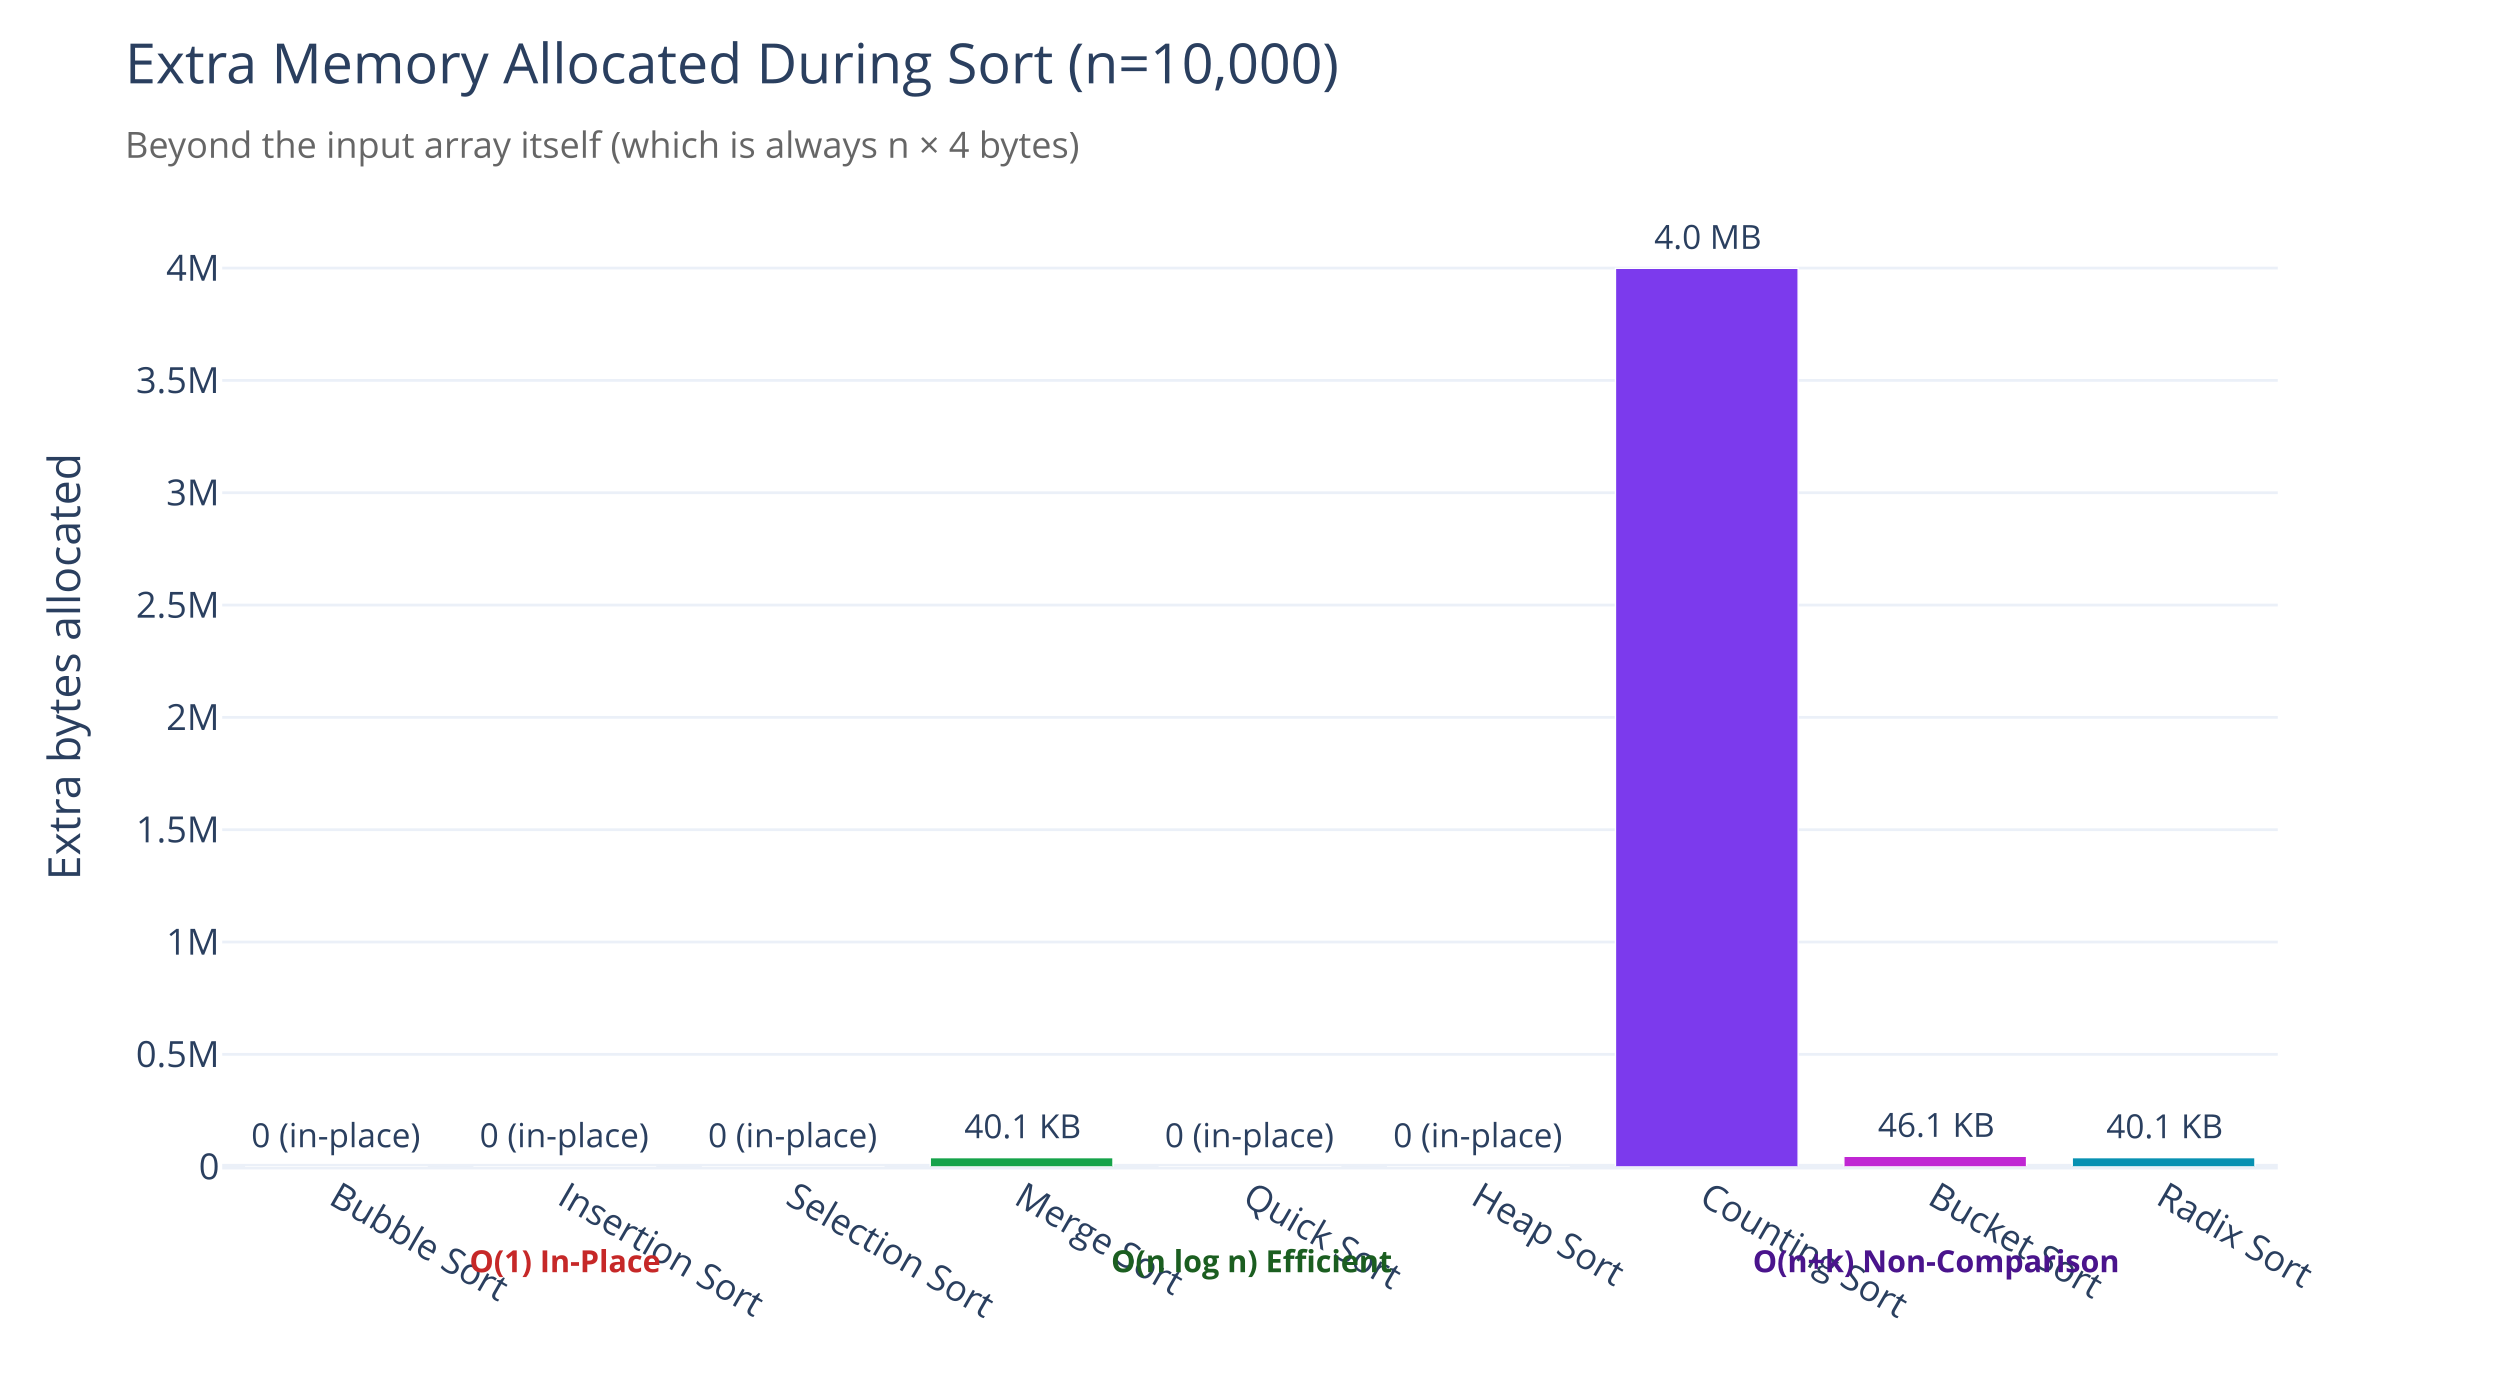
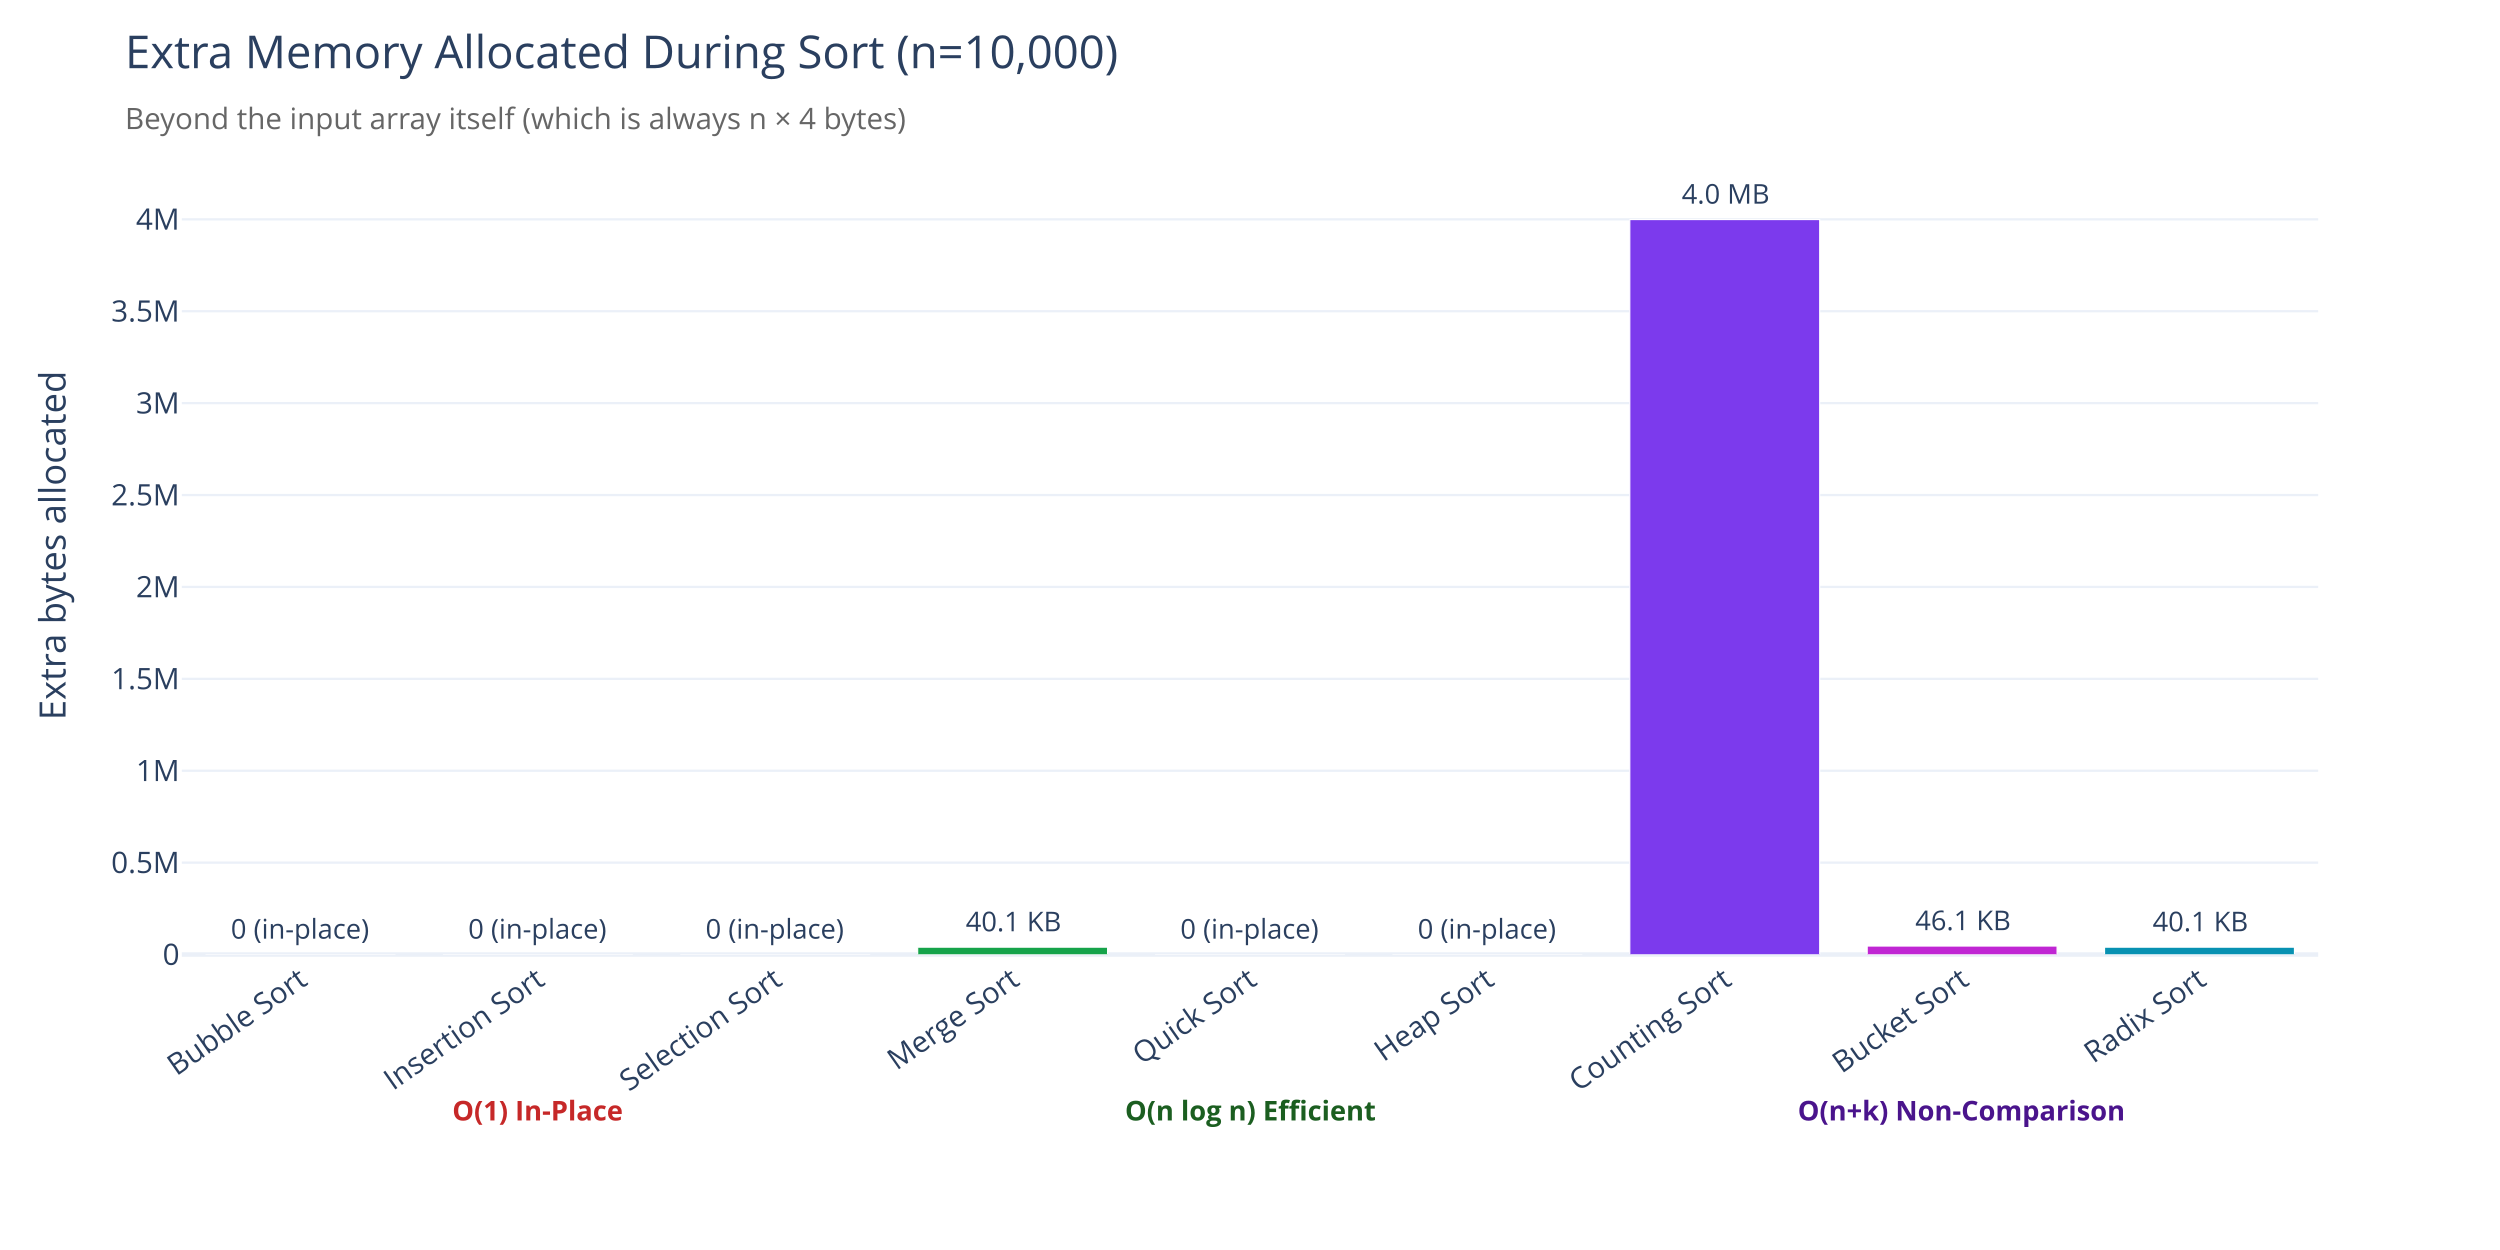
- <svg xmlns="http://www.w3.org/2000/svg" class="main-svg" width="900" height="500" style="" viewBox="0 0 900 500">
-   <rect x="0" y="0" width="900" height="500" style="fill: rgb(255, 255, 255); fill-opacity: 1;" />
-   <defs id="defs-b7d1cc">
+ <svg xmlns="http://www.w3.org/2000/svg" class="main-svg" width="1100" height="550" style="" viewBox="0 0 1100 550">
+   <rect x="0" y="0" width="1100" height="550" style="fill: rgb(255, 255, 255); fill-opacity: 1;" />
+   <defs id="defs-822da3">
    <g class="clips">
-       <clipPath id="clipb7d1ccxyplot" class="plotclip">
-         <rect width="740" height="360" />
-       </clipPath>
-       <clipPath class="axesclip" id="clipb7d1ccx">
-         <rect x="80" y="0" width="740" height="500" />
-       </clipPath>
-       <clipPath class="axesclip" id="clipb7d1ccy">
-         <rect x="0" y="60" width="900" height="360" />
-       </clipPath>
-       <clipPath class="axesclip" id="clipb7d1ccxy">
-         <rect x="80" y="60" width="740" height="360" />
+       <clipPath id="clip822da3xyplot" class="plotclip">
+         <rect width="940" height="360" />
+       </clipPath>
+       <clipPath class="axesclip" id="clip822da3x">
+         <rect x="80" y="0" width="940" height="550" />
+       </clipPath>
+       <clipPath class="axesclip" id="clip822da3y">
+         <rect x="0" y="60" width="1100" height="360" />
+       </clipPath>
+       <clipPath class="axesclip" id="clip822da3xy">
+         <rect x="80" y="60" width="940" height="360" />
      </clipPath>
    </g>
    <g class="gradients" />
    <g class="patterns" />
  </defs>
  <g class="bglayer" />
  <g class="layer-below">
    <g class="imagelayer" />
    <g class="shapelayer" />
  </g>
  <g class="cartesianlayer">
    <g class="subplot xy">
      <g class="layer-subplot">
        <g class="shapelayer" />
        <g class="imagelayer" />
      </g>
      <g class="minor-gridlayer">
        <g class="x" />
        <g class="y" />
      </g>
      <g class="gridlayer">
        <g class="x" />
        <g class="y">
-           <path class="ygrid crisp" transform="translate(0,379.56)" d="M80,0h740" style="stroke: rgb(235, 240, 248); stroke-opacity: 1; stroke-width: 1px;" />
-           <path class="ygrid crisp" transform="translate(0,339.13)" d="M80,0h740" style="stroke: rgb(235, 240, 248); stroke-opacity: 1; stroke-width: 1px;" />
-           <path class="ygrid crisp" transform="translate(0,298.69)" d="M80,0h740" style="stroke: rgb(235, 240, 248); stroke-opacity: 1; stroke-width: 1px;" />
-           <path class="ygrid crisp" transform="translate(0,258.25)" d="M80,0h740" style="stroke: rgb(235, 240, 248); stroke-opacity: 1; stroke-width: 1px;" />
-           <path class="ygrid crisp" transform="translate(0,217.82)" d="M80,0h740" style="stroke: rgb(235, 240, 248); stroke-opacity: 1; stroke-width: 1px;" />
-           <path class="ygrid crisp" transform="translate(0,177.38)" d="M80,0h740" style="stroke: rgb(235, 240, 248); stroke-opacity: 1; stroke-width: 1px;" />
-           <path class="ygrid crisp" transform="translate(0,136.94)" d="M80,0h740" style="stroke: rgb(235, 240, 248); stroke-opacity: 1; stroke-width: 1px;" />
-           <path class="ygrid crisp" transform="translate(0,96.51)" d="M80,0h740" style="stroke: rgb(235, 240, 248); stroke-opacity: 1; stroke-width: 1px;" />
+           <path class="ygrid crisp" transform="translate(0,379.56)" d="M80,0h940" style="stroke: rgb(235, 240, 248); stroke-opacity: 1; stroke-width: 1px;" />
+           <path class="ygrid crisp" transform="translate(0,339.13)" d="M80,0h940" style="stroke: rgb(235, 240, 248); stroke-opacity: 1; stroke-width: 1px;" />
+           <path class="ygrid crisp" transform="translate(0,298.69)" d="M80,0h940" style="stroke: rgb(235, 240, 248); stroke-opacity: 1; stroke-width: 1px;" />
+           <path class="ygrid crisp" transform="translate(0,258.25)" d="M80,0h940" style="stroke: rgb(235, 240, 248); stroke-opacity: 1; stroke-width: 1px;" />
+           <path class="ygrid crisp" transform="translate(0,217.82)" d="M80,0h940" style="stroke: rgb(235, 240, 248); stroke-opacity: 1; stroke-width: 1px;" />
+           <path class="ygrid crisp" transform="translate(0,177.38)" d="M80,0h940" style="stroke: rgb(235, 240, 248); stroke-opacity: 1; stroke-width: 1px;" />
+           <path class="ygrid crisp" transform="translate(0,136.94)" d="M80,0h940" style="stroke: rgb(235, 240, 248); stroke-opacity: 1; stroke-width: 1px;" />
+           <path class="ygrid crisp" transform="translate(0,96.51)" d="M80,0h940" style="stroke: rgb(235, 240, 248); stroke-opacity: 1; stroke-width: 1px;" />
        </g>
      </g>
      <g class="zerolinelayer">
-         <path class="yzl zl crisp" transform="translate(0,420)" d="M80,0h740" style="stroke: rgb(235, 240, 248); stroke-opacity: 1; stroke-width: 2px;" />
+         <path class="yzl zl crisp" transform="translate(0,420)" d="M80,0h940" style="stroke: rgb(235, 240, 248); stroke-opacity: 1; stroke-width: 2px;" />
      </g>
      <g class="layer-between">
        <g class="shapelayer" />
        <g class="imagelayer" />
      </g>
      <path class="xlines-below" />
      <path class="ylines-below" />
      <g class="overlines-below" />
      <g class="xaxislayer-below" />
      <g class="yaxislayer-below" />
      <g class="overaxes-below" />
      <g class="overplot">
-         <g class="xy" transform="translate(80,60)" clip-path="url(#clipb7d1ccxyplot)">
+         <g class="xy" transform="translate(80,60)" clip-path="url(#clip822da3xyplot)">
          <g class="barlayer mlayer">
            <g class="trace bars" style="opacity: 1;">
              <g class="points">
                <g class="point">
-                   <path d="M8.22,360V360H74V360Z" style="vector-effect: none; opacity: 1; stroke-width: 0.5px; fill: rgb(220, 38, 38); fill-opacity: 1; stroke: rgb(255, 255, 255); stroke-opacity: 1;" />
-                   <text class="bartext bartext-outside" text-anchor="middle" data-notex="1" x="0" y="0" style="font-family: 'Open Sans', verdana, arial, sans-serif; font-size: 12px; fill: rgb(42, 63, 95); fill-opacity: 1; white-space: pre;" transform="translate(40.89027,353)">0 (in-place)</text>
-                 </g>
-                 <g class="point">
-                   <path d="M90.44,360V360H156.22V360Z" style="vector-effect: none; opacity: 1; stroke-width: 0.5px; fill: rgb(234, 88, 12); fill-opacity: 1; stroke: rgb(255, 255, 255); stroke-opacity: 1;" />
-                   <text class="bartext bartext-outside" text-anchor="middle" data-notex="1" x="0" y="0" style="font-family: 'Open Sans', verdana, arial, sans-serif; font-size: 12px; fill: rgb(42, 63, 95); fill-opacity: 1; white-space: pre;" transform="translate(123.1103,353)">0 (in-place)</text>
-                 </g>
-                 <g class="point">
-                   <path d="M172.67,360V360H238.44V360Z" style="vector-effect: none; opacity: 1; stroke-width: 0.5px; fill: rgb(217, 119, 6); fill-opacity: 1; stroke: rgb(255, 255, 255); stroke-opacity: 1;" />
-                   <text class="bartext bartext-outside" text-anchor="middle" data-notex="1" x="0" y="0" style="font-family: 'Open Sans', verdana, arial, sans-serif; font-size: 12px; fill: rgb(42, 63, 95); fill-opacity: 1; white-space: pre;" transform="translate(205.3353,353)">0 (in-place)</text>
-                 </g>
-                 <g class="point">
-                   <path d="M254.89,360V356.76H320.67V360Z" style="vector-effect: none; opacity: 1; stroke-width: 0.5px; fill: rgb(22, 163, 74); fill-opacity: 1; stroke: rgb(255, 255, 255); stroke-opacity: 1;" />
-                   <text class="bartext bartext-outside" text-anchor="middle" data-notex="1" x="0" y="0" style="font-family: 'Open Sans', verdana, arial, sans-serif; font-size: 12px; fill: rgb(42, 63, 95); fill-opacity: 1; white-space: pre;" transform="translate(288.1736,349.76)">40.1 KB</text>
-                 </g>
-                 <g class="point">
-                   <path d="M337.11,360V360H402.89V360Z" style="vector-effect: none; opacity: 1; stroke-width: 0.5px; fill: rgb(37, 99, 235); fill-opacity: 1; stroke: rgb(255, 255, 255); stroke-opacity: 1;" />
-                   <text class="bartext bartext-outside" text-anchor="middle" data-notex="1" x="0" y="0" style="font-family: 'Open Sans', verdana, arial, sans-serif; font-size: 12px; fill: rgb(42, 63, 95); fill-opacity: 1; white-space: pre;" transform="translate(369.7803,353)">0 (in-place)</text>
-                 </g>
-                 <g class="point">
-                   <path d="M419.33,360V360H485.11V360Z" style="vector-effect: none; opacity: 1; stroke-width: 0.5px; fill: rgb(5, 150, 105); fill-opacity: 1; stroke: rgb(255, 255, 255); stroke-opacity: 1;" />
-                   <text class="bartext bartext-outside" text-anchor="middle" data-notex="1" x="0" y="0" style="font-family: 'Open Sans', verdana, arial, sans-serif; font-size: 12px; fill: rgb(42, 63, 95); fill-opacity: 1; white-space: pre;" transform="translate(452.0003,353)">0 (in-place)</text>
-                 </g>
-                 <g class="point">
-                   <path d="M501.56,360V36.6H567.33V360Z" style="vector-effect: none; opacity: 1; stroke-width: 0.5px; fill: rgb(124, 58, 237); fill-opacity: 1; stroke: rgb(255, 255, 255); stroke-opacity: 1;" />
-                   <text class="bartext bartext-outside" text-anchor="middle" data-notex="1" x="0" y="0" style="font-family: 'Open Sans', verdana, arial, sans-serif; font-size: 12px; fill: rgb(42, 63, 95); fill-opacity: 1; white-space: pre;" transform="translate(534.8395,29.6)">4.0 MB</text>
-                 </g>
-                 <g class="point">
-                   <path d="M583.78,360V356.27H649.56V360Z" style="vector-effect: none; opacity: 1; stroke-width: 0.5px; fill: rgb(192, 38, 211); fill-opacity: 1; stroke: rgb(255, 255, 255); stroke-opacity: 1;" />
-                   <text class="bartext bartext-outside" text-anchor="middle" data-notex="1" x="0" y="0" style="font-family: 'Open Sans', verdana, arial, sans-serif; font-size: 12px; fill: rgb(42, 63, 95); fill-opacity: 1; white-space: pre;" transform="translate(617.0636,349.27)">46.1 KB</text>
-                 </g>
-                 <g class="point">
-                   <path d="M666,360V356.76H731.78V360Z" style="vector-effect: none; opacity: 1; stroke-width: 0.5px; fill: rgb(8, 145, 178); fill-opacity: 1; stroke: rgb(255, 255, 255); stroke-opacity: 1;" />
-                   <text class="bartext bartext-outside" text-anchor="middle" data-notex="1" x="0" y="0" style="font-family: 'Open Sans', verdana, arial, sans-serif; font-size: 12px; fill: rgb(42, 63, 95); fill-opacity: 1; white-space: pre;" transform="translate(699.2836,349.76)">40.1 KB</text>
+                   <path d="M10.44,360V360H94V360Z" style="vector-effect: none; opacity: 1; stroke-width: 0.5px; fill: rgb(220, 38, 38); fill-opacity: 1; stroke: rgb(255, 255, 255); stroke-opacity: 1;" />
+                   <text class="bartext bartext-outside" text-anchor="middle" data-notex="1" x="0" y="0" style="font-family: 'Open Sans', verdana, arial, sans-serif; font-size: 12px; fill: rgb(42, 63, 95); fill-opacity: 1; white-space: pre;" transform="translate(52.00027,353)">0 (in-place)</text>
+                 </g>
+                 <g class="point">
+                   <path d="M114.89,360V360H198.44V360Z" style="vector-effect: none; opacity: 1; stroke-width: 0.5px; fill: rgb(234, 88, 12); fill-opacity: 1; stroke: rgb(255, 255, 255); stroke-opacity: 1;" />
+                   <text class="bartext bartext-outside" text-anchor="middle" data-notex="1" x="0" y="0" style="font-family: 'Open Sans', verdana, arial, sans-serif; font-size: 12px; fill: rgb(42, 63, 95); fill-opacity: 1; white-space: pre;" transform="translate(156.4453,353)">0 (in-place)</text>
+                 </g>
+                 <g class="point">
+                   <path d="M219.33,360V360H302.89V360Z" style="vector-effect: none; opacity: 1; stroke-width: 0.5px; fill: rgb(217, 119, 6); fill-opacity: 1; stroke: rgb(255, 255, 255); stroke-opacity: 1;" />
+                   <text class="bartext bartext-outside" text-anchor="middle" data-notex="1" x="0" y="0" style="font-family: 'Open Sans', verdana, arial, sans-serif; font-size: 12px; fill: rgb(42, 63, 95); fill-opacity: 1; white-space: pre;" transform="translate(260.8903,353)">0 (in-place)</text>
+                 </g>
+                 <g class="point">
+                   <path d="M323.78,360V356.76H407.33V360Z" style="vector-effect: none; opacity: 1; stroke-width: 0.5px; fill: rgb(22, 163, 74); fill-opacity: 1; stroke: rgb(255, 255, 255); stroke-opacity: 1;" />
+                   <text class="bartext bartext-outside" text-anchor="middle" data-notex="1" x="0" y="0" style="font-family: 'Open Sans', verdana, arial, sans-serif; font-size: 12px; fill: rgb(42, 63, 95); fill-opacity: 1; white-space: pre;" transform="translate(365.9486,349.76)">40.1 KB</text>
+                 </g>
+                 <g class="point">
+                   <path d="M428.22,360V360H511.78V360Z" style="vector-effect: none; opacity: 1; stroke-width: 0.5px; fill: rgb(37, 99, 235); fill-opacity: 1; stroke: rgb(255, 255, 255); stroke-opacity: 1;" />
+                   <text class="bartext bartext-outside" text-anchor="middle" data-notex="1" x="0" y="0" style="font-family: 'Open Sans', verdana, arial, sans-serif; font-size: 12px; fill: rgb(42, 63, 95); fill-opacity: 1; white-space: pre;" transform="translate(469.7803,353)">0 (in-place)</text>
+                 </g>
+                 <g class="point">
+                   <path d="M532.67,360V360H616.22V360Z" style="vector-effect: none; opacity: 1; stroke-width: 0.5px; fill: rgb(5, 150, 105); fill-opacity: 1; stroke: rgb(255, 255, 255); stroke-opacity: 1;" />
+                   <text class="bartext bartext-outside" text-anchor="middle" data-notex="1" x="0" y="0" style="font-family: 'Open Sans', verdana, arial, sans-serif; font-size: 12px; fill: rgb(42, 63, 95); fill-opacity: 1; white-space: pre;" transform="translate(574.2253,353)">0 (in-place)</text>
+                 </g>
+                 <g class="point">
+                   <path d="M637.11,360V36.6H720.67V360Z" style="vector-effect: none; opacity: 1; stroke-width: 0.5px; fill: rgb(124, 58, 237); fill-opacity: 1; stroke: rgb(255, 255, 255); stroke-opacity: 1;" />
+                   <text class="bartext bartext-outside" text-anchor="middle" data-notex="1" x="0" y="0" style="font-family: 'Open Sans', verdana, arial, sans-serif; font-size: 12px; fill: rgb(42, 63, 95); fill-opacity: 1; white-space: pre;" transform="translate(679.2845,29.6)">4.0 MB</text>
+                 </g>
+                 <g class="point">
+                   <path d="M741.56,360V356.27H825.11V360Z" style="vector-effect: none; opacity: 1; stroke-width: 0.5px; fill: rgb(192, 38, 211); fill-opacity: 1; stroke: rgb(255, 255, 255); stroke-opacity: 1;" />
+                   <text class="bartext bartext-outside" text-anchor="middle" data-notex="1" x="0" y="0" style="font-family: 'Open Sans', verdana, arial, sans-serif; font-size: 12px; fill: rgb(42, 63, 95); fill-opacity: 1; white-space: pre;" transform="translate(783.7286,349.27)">46.1 KB</text>
+                 </g>
+                 <g class="point">
+                   <path d="M846,360V356.76H929.56V360Z" style="vector-effect: none; opacity: 1; stroke-width: 0.5px; fill: rgb(8, 145, 178); fill-opacity: 1; stroke: rgb(255, 255, 255); stroke-opacity: 1;" />
+                   <text class="bartext bartext-outside" text-anchor="middle" data-notex="1" x="0" y="0" style="font-family: 'Open Sans', verdana, arial, sans-serif; font-size: 12px; fill: rgb(42, 63, 95); fill-opacity: 1; white-space: pre;" transform="translate(888.1736,349.76)">40.1 KB</text>
                </g>
              </g>
            </g>
          </g>
        </g>
      </g>
      <g class="zerolinelayer-above" />
      <path class="xlines-above crisp" d="M0,0" style="fill: none;" />
      <path class="ylines-above crisp" d="M0,0" style="fill: none;" />
      <g class="overlines-above" />
      <g class="xaxislayer-above">
        <g class="xtick">
-           <text text-anchor="start" x="0" y="434" transform="translate(121.11,0) rotate(30,0,427.5)" style="font-family: 'Open Sans', verdana, arial, sans-serif; font-size: 13px; fill: rgb(42, 63, 95); fill-opacity: 1; white-space: pre;">Bubble Sort</text>
-         </g>
-         <g class="xtick">
-           <text text-anchor="start" x="0" y="434" transform="translate(203.33,0) rotate(30,0,427.5)" style="font-family: 'Open Sans', verdana, arial, sans-serif; font-size: 13px; fill: rgb(42, 63, 95); fill-opacity: 1; white-space: pre;">Insertion Sort</text>
-         </g>
-         <g class="xtick">
-           <text text-anchor="start" x="0" y="434" transform="translate(285.56,0) rotate(30,0,427.5)" style="font-family: 'Open Sans', verdana, arial, sans-serif; font-size: 13px; fill: rgb(42, 63, 95); fill-opacity: 1; white-space: pre;">Selection Sort</text>
-         </g>
-         <g class="xtick">
-           <text text-anchor="start" x="0" y="434" transform="translate(367.78,0) rotate(30,0,427.5)" style="font-family: 'Open Sans', verdana, arial, sans-serif; font-size: 13px; fill: rgb(42, 63, 95); fill-opacity: 1; white-space: pre;">Merge Sort</text>
-         </g>
-         <g class="xtick">
-           <text text-anchor="start" x="0" y="434" transform="translate(450,0) rotate(30,0,427.5)" style="font-family: 'Open Sans', verdana, arial, sans-serif; font-size: 13px; fill: rgb(42, 63, 95); fill-opacity: 1; white-space: pre;">Quick Sort</text>
-         </g>
-         <g class="xtick">
-           <text text-anchor="start" x="0" y="434" transform="translate(532.22,0) rotate(30,0,427.5)" style="font-family: 'Open Sans', verdana, arial, sans-serif; font-size: 13px; fill: rgb(42, 63, 95); fill-opacity: 1; white-space: pre;">Heap Sort</text>
-         </g>
-         <g class="xtick">
-           <text text-anchor="start" x="0" y="434" transform="translate(614.44,0) rotate(30,0,427.5)" style="font-family: 'Open Sans', verdana, arial, sans-serif; font-size: 13px; fill: rgb(42, 63, 95); fill-opacity: 1; white-space: pre;">Counting Sort</text>
-         </g>
-         <g class="xtick">
-           <text text-anchor="start" x="0" y="434" transform="translate(696.67,0) rotate(30,0,427.5)" style="font-family: 'Open Sans', verdana, arial, sans-serif; font-size: 13px; fill: rgb(42, 63, 95); fill-opacity: 1; white-space: pre;">Bucket Sort</text>
-         </g>
-         <g class="xtick">
-           <text text-anchor="start" x="0" y="434" transform="translate(778.89,0) rotate(30,0,427.5)" style="font-family: 'Open Sans', verdana, arial, sans-serif; font-size: 13px; fill: rgb(42, 63, 95); fill-opacity: 1; white-space: pre;">Radix Sort</text>
+           <text text-anchor="end" x="0" y="434" transform="translate(132.22,0) rotate(-35,0,427.5)" style="font-family: 'Open Sans', verdana, arial, sans-serif; font-size: 13px; fill: rgb(42, 63, 95); fill-opacity: 1; white-space: pre;">Bubble Sort</text>
+         </g>
+         <g class="xtick">
+           <text text-anchor="end" x="0" y="434" transform="translate(236.67,0) rotate(-35,0,427.5)" style="font-family: 'Open Sans', verdana, arial, sans-serif; font-size: 13px; fill: rgb(42, 63, 95); fill-opacity: 1; white-space: pre;">Insertion Sort</text>
+         </g>
+         <g class="xtick">
+           <text text-anchor="end" x="0" y="434" transform="translate(341.11,0) rotate(-35,0,427.5)" style="font-family: 'Open Sans', verdana, arial, sans-serif; font-size: 13px; fill: rgb(42, 63, 95); fill-opacity: 1; white-space: pre;">Selection Sort</text>
+         </g>
+         <g class="xtick">
+           <text text-anchor="end" x="0" y="434" transform="translate(445.56,0) rotate(-35,0,427.5)" style="font-family: 'Open Sans', verdana, arial, sans-serif; font-size: 13px; fill: rgb(42, 63, 95); fill-opacity: 1; white-space: pre;">Merge Sort</text>
+         </g>
+         <g class="xtick">
+           <text text-anchor="end" x="0" y="434" transform="translate(550,0) rotate(-35,0,427.5)" style="font-family: 'Open Sans', verdana, arial, sans-serif; font-size: 13px; fill: rgb(42, 63, 95); fill-opacity: 1; white-space: pre;">Quick Sort</text>
+         </g>
+         <g class="xtick">
+           <text text-anchor="end" x="0" y="434" transform="translate(654.44,0) rotate(-35,0,427.5)" style="font-family: 'Open Sans', verdana, arial, sans-serif; font-size: 13px; fill: rgb(42, 63, 95); fill-opacity: 1; white-space: pre;">Heap Sort</text>
+         </g>
+         <g class="xtick">
+           <text text-anchor="end" x="0" y="434" transform="translate(758.89,0) rotate(-35,0,427.5)" style="font-family: 'Open Sans', verdana, arial, sans-serif; font-size: 13px; fill: rgb(42, 63, 95); fill-opacity: 1; white-space: pre;">Counting Sort</text>
+         </g>
+         <g class="xtick">
+           <text text-anchor="end" x="0" y="434" transform="translate(863.33,0) rotate(-35,0,427.5)" style="font-family: 'Open Sans', verdana, arial, sans-serif; font-size: 13px; fill: rgb(42, 63, 95); fill-opacity: 1; white-space: pre;">Bucket Sort</text>
+         </g>
+         <g class="xtick">
+           <text text-anchor="end" x="0" y="434" transform="translate(967.78,0) rotate(-35,0,427.5)" style="font-family: 'Open Sans', verdana, arial, sans-serif; font-size: 13px; fill: rgb(42, 63, 95); fill-opacity: 1; white-space: pre;">Radix Sort</text>
        </g>
      </g>
      <g class="yaxislayer-above">
        <g class="ytick">
          <text text-anchor="end" x="79" y="4.55" transform="translate(0,420)" style="font-family: 'Open Sans', verdana, arial, sans-serif; font-size: 13px; fill: rgb(42, 63, 95); fill-opacity: 1; white-space: pre;">0</text>
        </g>
        <g class="ytick">
          <text text-anchor="end" x="79" y="4.55" style="font-family: 'Open Sans', verdana, arial, sans-serif; font-size: 13px; fill: rgb(42, 63, 95); fill-opacity: 1; white-space: pre;" transform="translate(0,379.56)">0.5M</text>
        </g>
        <g class="ytick">
          <text text-anchor="end" x="79" y="4.55" style="font-family: 'Open Sans', verdana, arial, sans-serif; font-size: 13px; fill: rgb(42, 63, 95); fill-opacity: 1; white-space: pre;" transform="translate(0,339.13)">1M</text>
        </g>
        <g class="ytick">
          <text text-anchor="end" x="79" y="4.55" style="font-family: 'Open Sans', verdana, arial, sans-serif; font-size: 13px; fill: rgb(42, 63, 95); fill-opacity: 1; white-space: pre;" transform="translate(0,298.69)">1.5M</text>
        </g>
        <g class="ytick">
          <text text-anchor="end" x="79" y="4.55" style="font-family: 'Open Sans', verdana, arial, sans-serif; font-size: 13px; fill: rgb(42, 63, 95); fill-opacity: 1; white-space: pre;" transform="translate(0,258.25)">2M</text>
        </g>
        <g class="ytick">
          <text text-anchor="end" x="79" y="4.55" style="font-family: 'Open Sans', verdana, arial, sans-serif; font-size: 13px; fill: rgb(42, 63, 95); fill-opacity: 1; white-space: pre;" transform="translate(0,217.82)">2.5M</text>
        </g>
        <g class="ytick">
          <text text-anchor="end" x="79" y="4.55" style="font-family: 'Open Sans', verdana, arial, sans-serif; font-size: 13px; fill: rgb(42, 63, 95); fill-opacity: 1; white-space: pre;" transform="translate(0,177.38)">3M</text>
        </g>
        <g class="ytick">
          <text text-anchor="end" x="79" y="4.55" style="font-family: 'Open Sans', verdana, arial, sans-serif; font-size: 13px; fill: rgb(42, 63, 95); fill-opacity: 1; white-space: pre;" transform="translate(0,136.94)">3.5M</text>
        </g>
        <g class="ytick">
          <text text-anchor="end" x="79" y="4.55" style="font-family: 'Open Sans', verdana, arial, sans-serif; font-size: 13px; fill: rgb(42, 63, 95); fill-opacity: 1; white-space: pre;" transform="translate(0,96.51)">4M</text>
        </g>
      </g>
      <g class="overaxes-above" />
    </g>
  </g>
  <g class="polarlayer" />
  <g class="smithlayer" />
  <g class="ternarylayer" />
  <g class="geolayer" />
  <g class="funnelarealayer" />
  <g class="pielayer" />
  <g class="iciclelayer" />
  <g class="treemaplayer" />
  <g class="sunburstlayer" />
  <g class="glimages" />
-   <defs id="topdefs-b7d1cc">
+   <defs id="topdefs-822da3">
    <g class="clips" />
  </defs>
  <g class="layer-above">
    <g class="imagelayer" />
    <g class="shapelayer" />
  </g>
  <g class="infolayer">
    <g class="g-gtitle">
-       <text class="gtitle" x="45" y="30" text-anchor="start" dy="0em" style="opacity: 1; font-family: 'Open Sans', verdana, arial, sans-serif; font-size: 20px; fill: rgb(42, 63, 95); fill-opacity: 1; white-space: pre;">Extra Memory Allocated During Sort (n=10,000)</text>
-       <text class="gtitle-subtitle" x="45" y="56.8" text-anchor="start" dy="0em" style="opacity: 1; font-family: 'Open Sans', verdana, arial, sans-serif; font-size: 13px; fill: rgb(102, 102, 102); fill-opacity: 1; white-space: pre;">Beyond the input array itself (which is always n × 4 bytes)</text>
+       <text class="gtitle" x="55" y="30" text-anchor="start" dy="0em" style="opacity: 1; font-family: 'Open Sans', verdana, arial, sans-serif; font-size: 20px; fill: rgb(42, 63, 95); fill-opacity: 1; white-space: pre;">Extra Memory Allocated During Sort (n=10,000)</text>
+       <text class="gtitle-subtitle" x="55" y="56.8" text-anchor="start" dy="0em" style="opacity: 1; font-family: 'Open Sans', verdana, arial, sans-serif; font-size: 13px; fill: rgb(102, 102, 102); fill-opacity: 1; white-space: pre;">Beyond the input array itself (which is always n × 4 bytes)</text>
    </g>
    <g class="g-xtitle" />
    <g class="g-ytitle">
      <text class="ytitle" transform="rotate(-90,28.8375,240)" x="28.837" y="240" text-anchor="middle" style="opacity: 1; font-family: 'Open Sans', verdana, arial, sans-serif; font-size: 16px; fill: rgb(42, 63, 95); fill-opacity: 1; white-space: pre;">Extra bytes allocated</text>
    </g>
    <g class="annotation" data-index="0" style="opacity: 1;">
-       <g class="annotation-text-g" transform="rotate(0,203.33,453.7)">
-         <g class="cursor-pointer" transform="translate(167,444)">
-           <rect class="bg" x="0.5" y="0.5" width="72" height="18" style="stroke-width: 1px; stroke: rgb(0, 0, 0); stroke-opacity: 0; fill: rgb(0, 0, 0); fill-opacity: 0;" />
-           <text class="annotation-text" text-anchor="middle" x="36.414" y="14" style="font-family: 'Open Sans', verdana, arial, sans-serif; font-size: 11px; fill: rgb(198, 40, 40); fill-opacity: 1; white-space: pre;">
+       <g class="annotation-text-g" transform="rotate(0,236.67,488.7)">
+         <g class="cursor-pointer" transform="translate(197,478)">
+           <rect class="bg" x="0.5" y="0.5" width="78" height="20" style="stroke-width: 1px; stroke: rgb(0, 0, 0); stroke-opacity: 0; fill: rgb(0, 0, 0); fill-opacity: 0;" />
+           <text class="annotation-text" text-anchor="middle" x="39.539" y="15" style="font-family: 'Open Sans', verdana, arial, sans-serif; font-size: 12px; fill: rgb(198, 40, 40); fill-opacity: 1; white-space: pre;">
            <tspan style="font-weight:bold">O(1) In-Place</tspan>
          </text>
        </g>
      </g>
    </g>
    <g class="annotation" data-index="1" style="opacity: 1;">
-       <g class="annotation-text-g" transform="rotate(0,450,453.7)">
-         <g class="cursor-pointer" transform="translate(398,444)">
-           <rect class="bg" x="0.5" y="0.5" width="104" height="18" style="stroke-width: 1px; stroke: rgb(0, 0, 0); stroke-opacity: 0; fill: rgb(0, 0, 0); fill-opacity: 0;" />
-           <text class="annotation-text" text-anchor="middle" x="52.586" y="14" style="font-family: 'Open Sans', verdana, arial, sans-serif; font-size: 11px; fill: rgb(27, 94, 32); fill-opacity: 1; white-space: pre;">
+       <g class="annotation-text-g" transform="rotate(0,550,488.7)">
+         <g class="cursor-pointer" transform="translate(493,478)">
+           <rect class="bg" x="0.5" y="0.5" width="114" height="20" style="stroke-width: 1px; stroke: rgb(0, 0, 0); stroke-opacity: 0; fill: rgb(0, 0, 0); fill-opacity: 0;" />
+           <text class="annotation-text" text-anchor="middle" x="57.18" y="15" style="font-family: 'Open Sans', verdana, arial, sans-serif; font-size: 12px; fill: rgb(27, 94, 32); fill-opacity: 1; white-space: pre;">
            <tspan style="font-weight:bold">O(n log n) Efficient</tspan>
          </text>
        </g>
      </g>
    </g>
    <g class="annotation" data-index="2" style="opacity: 1;">
-       <g class="annotation-text-g" transform="rotate(0,696.67,453.7)">
-         <g class="cursor-pointer" transform="translate(629,444)">
-           <rect class="bg" x="0.5" y="0.5" width="135" height="18" style="stroke-width: 1px; stroke: rgb(0, 0, 0); stroke-opacity: 0; fill: rgb(0, 0, 0); fill-opacity: 0;" />
-           <text class="annotation-text" text-anchor="middle" x="68.008" y="14" style="font-family: 'Open Sans', verdana, arial, sans-serif; font-size: 11px; fill: rgb(74, 20, 140); fill-opacity: 1; white-space: pre;">
+       <g class="annotation-text-g" transform="rotate(0,863.33,488.7)">
+         <g class="cursor-pointer" transform="translate(789,478)">
+           <rect class="bg" x="0.5" y="0.5" width="147" height="20" style="stroke-width: 1px; stroke: rgb(0, 0, 0); stroke-opacity: 0; fill: rgb(0, 0, 0); fill-opacity: 0;" />
+           <text class="annotation-text" text-anchor="middle" x="74.008" y="15" style="font-family: 'Open Sans', verdana, arial, sans-serif; font-size: 12px; fill: rgb(74, 20, 140); fill-opacity: 1; white-space: pre;">
            <tspan style="font-weight:bold">O(n+k) Non-Comparison</tspan>
          </text>
        </g>
      </g>
    </g>
  </g>
</svg>
